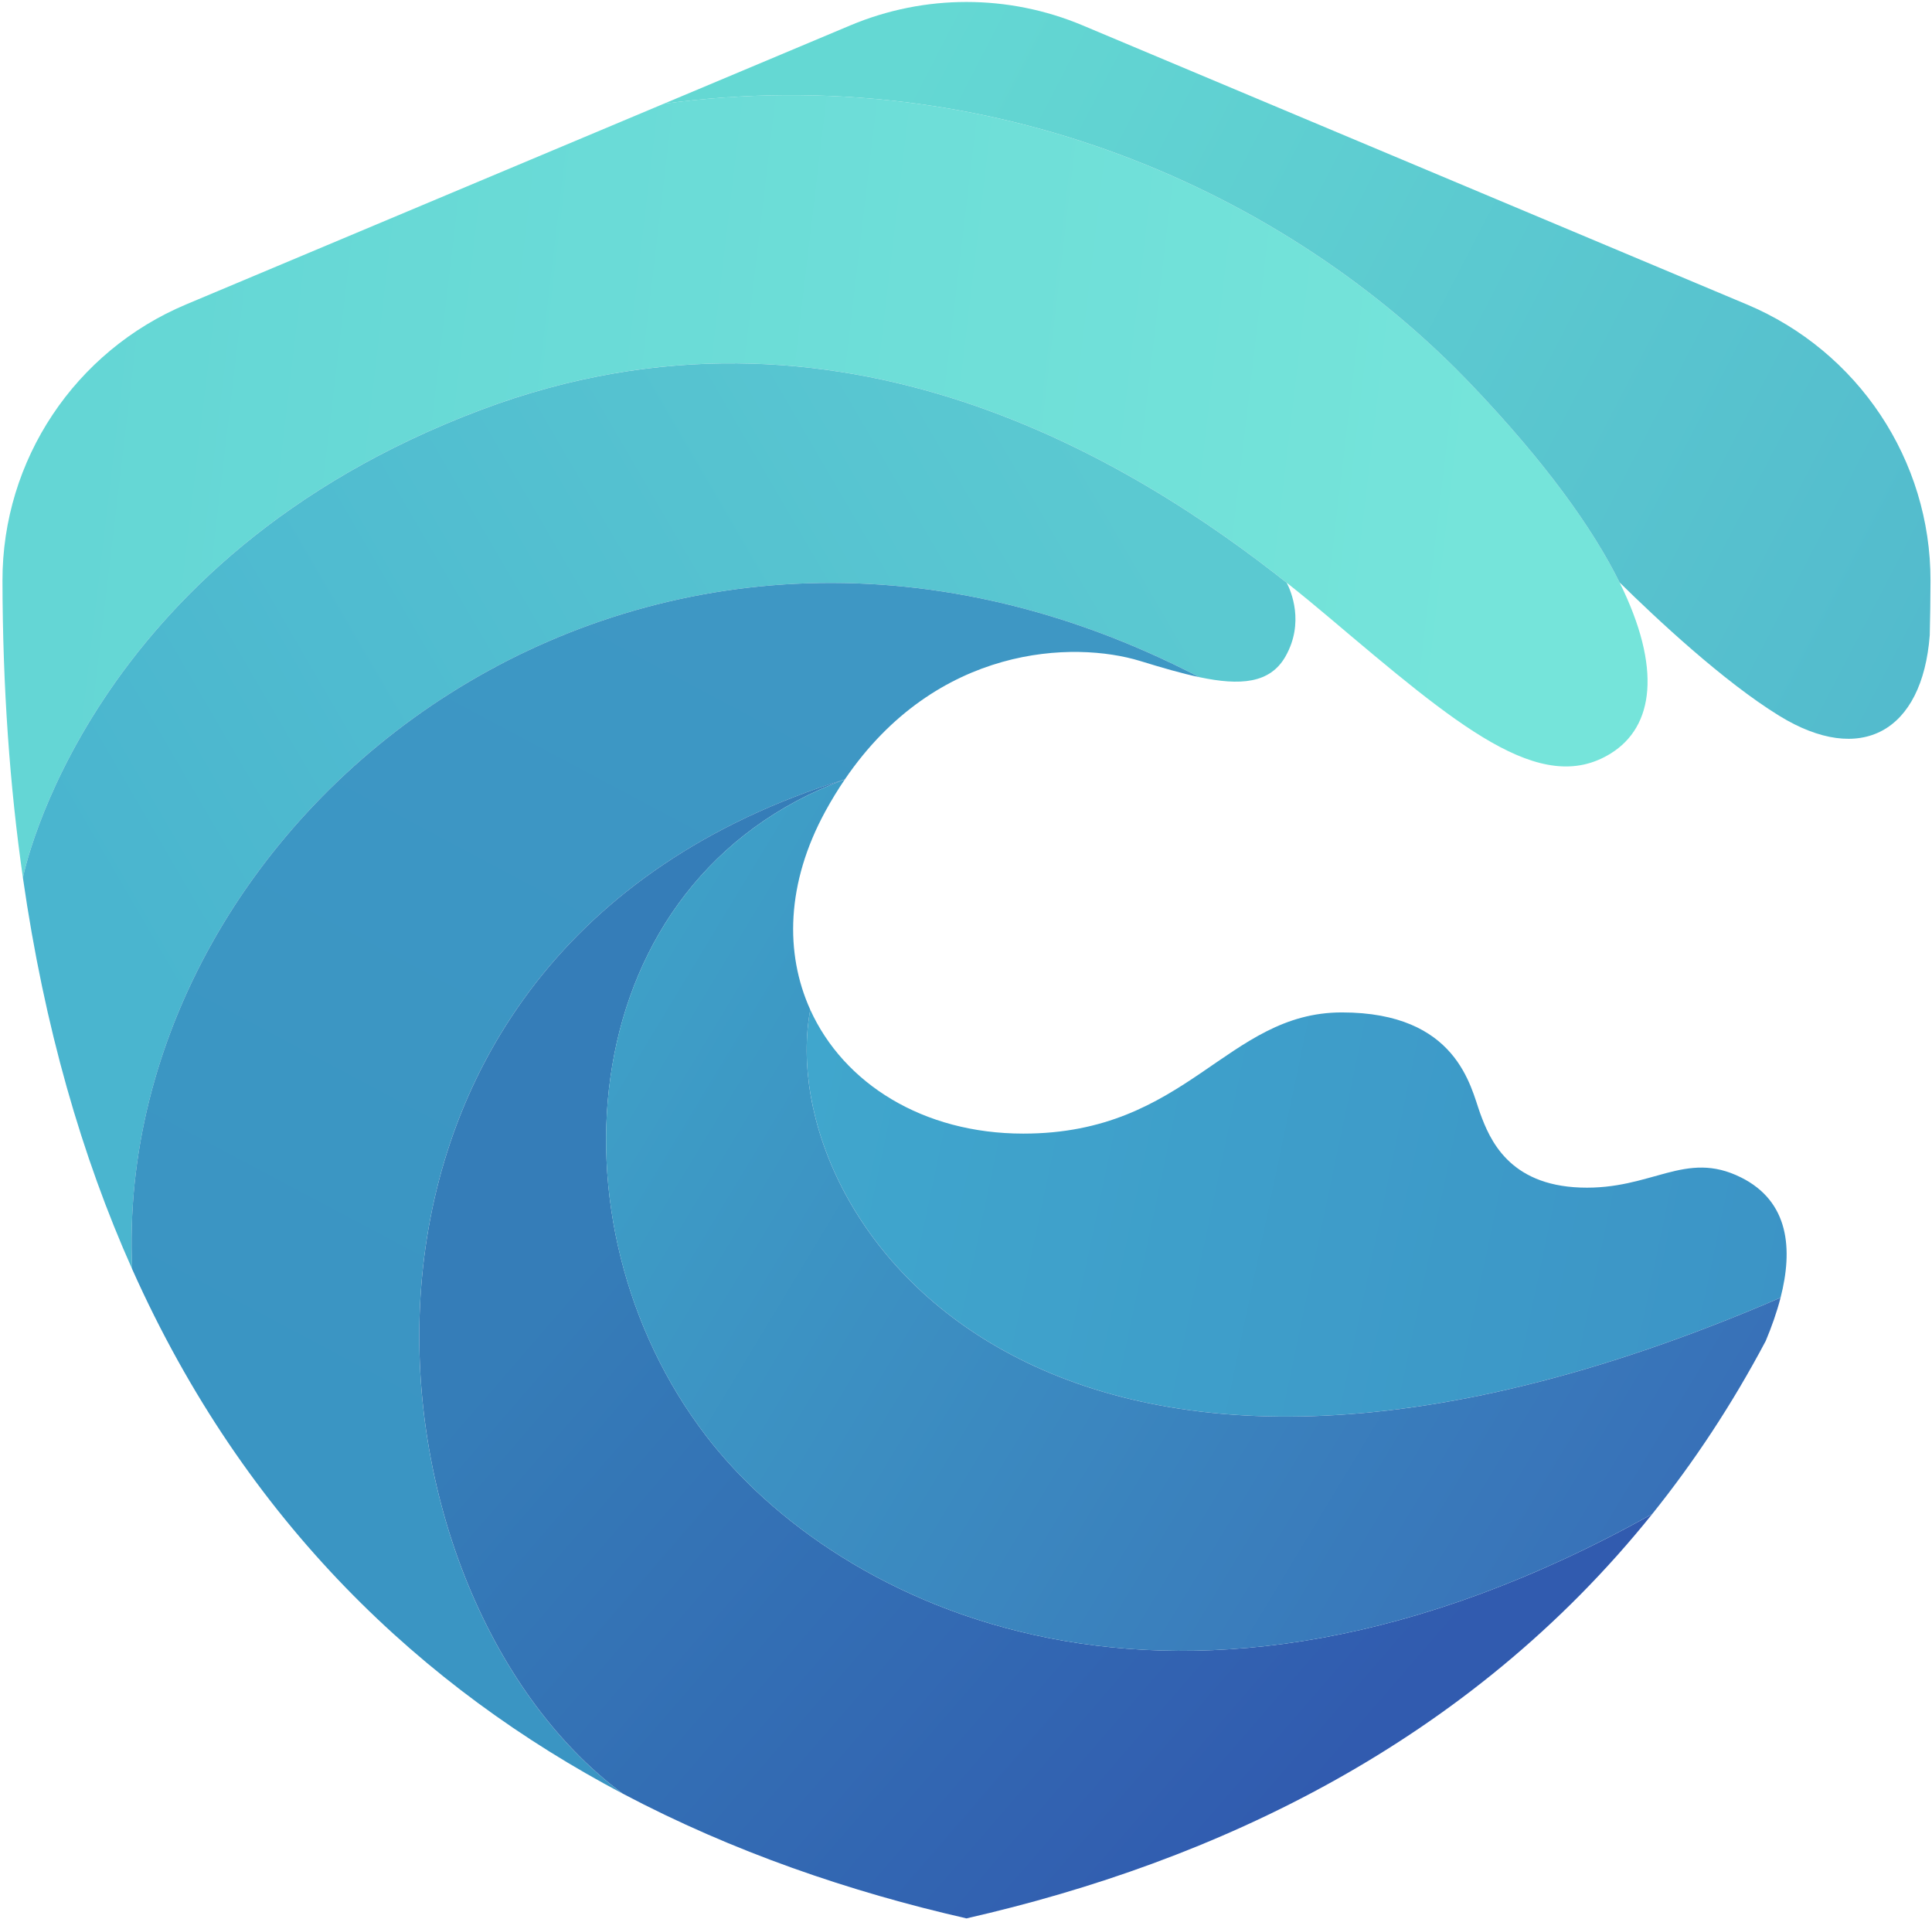
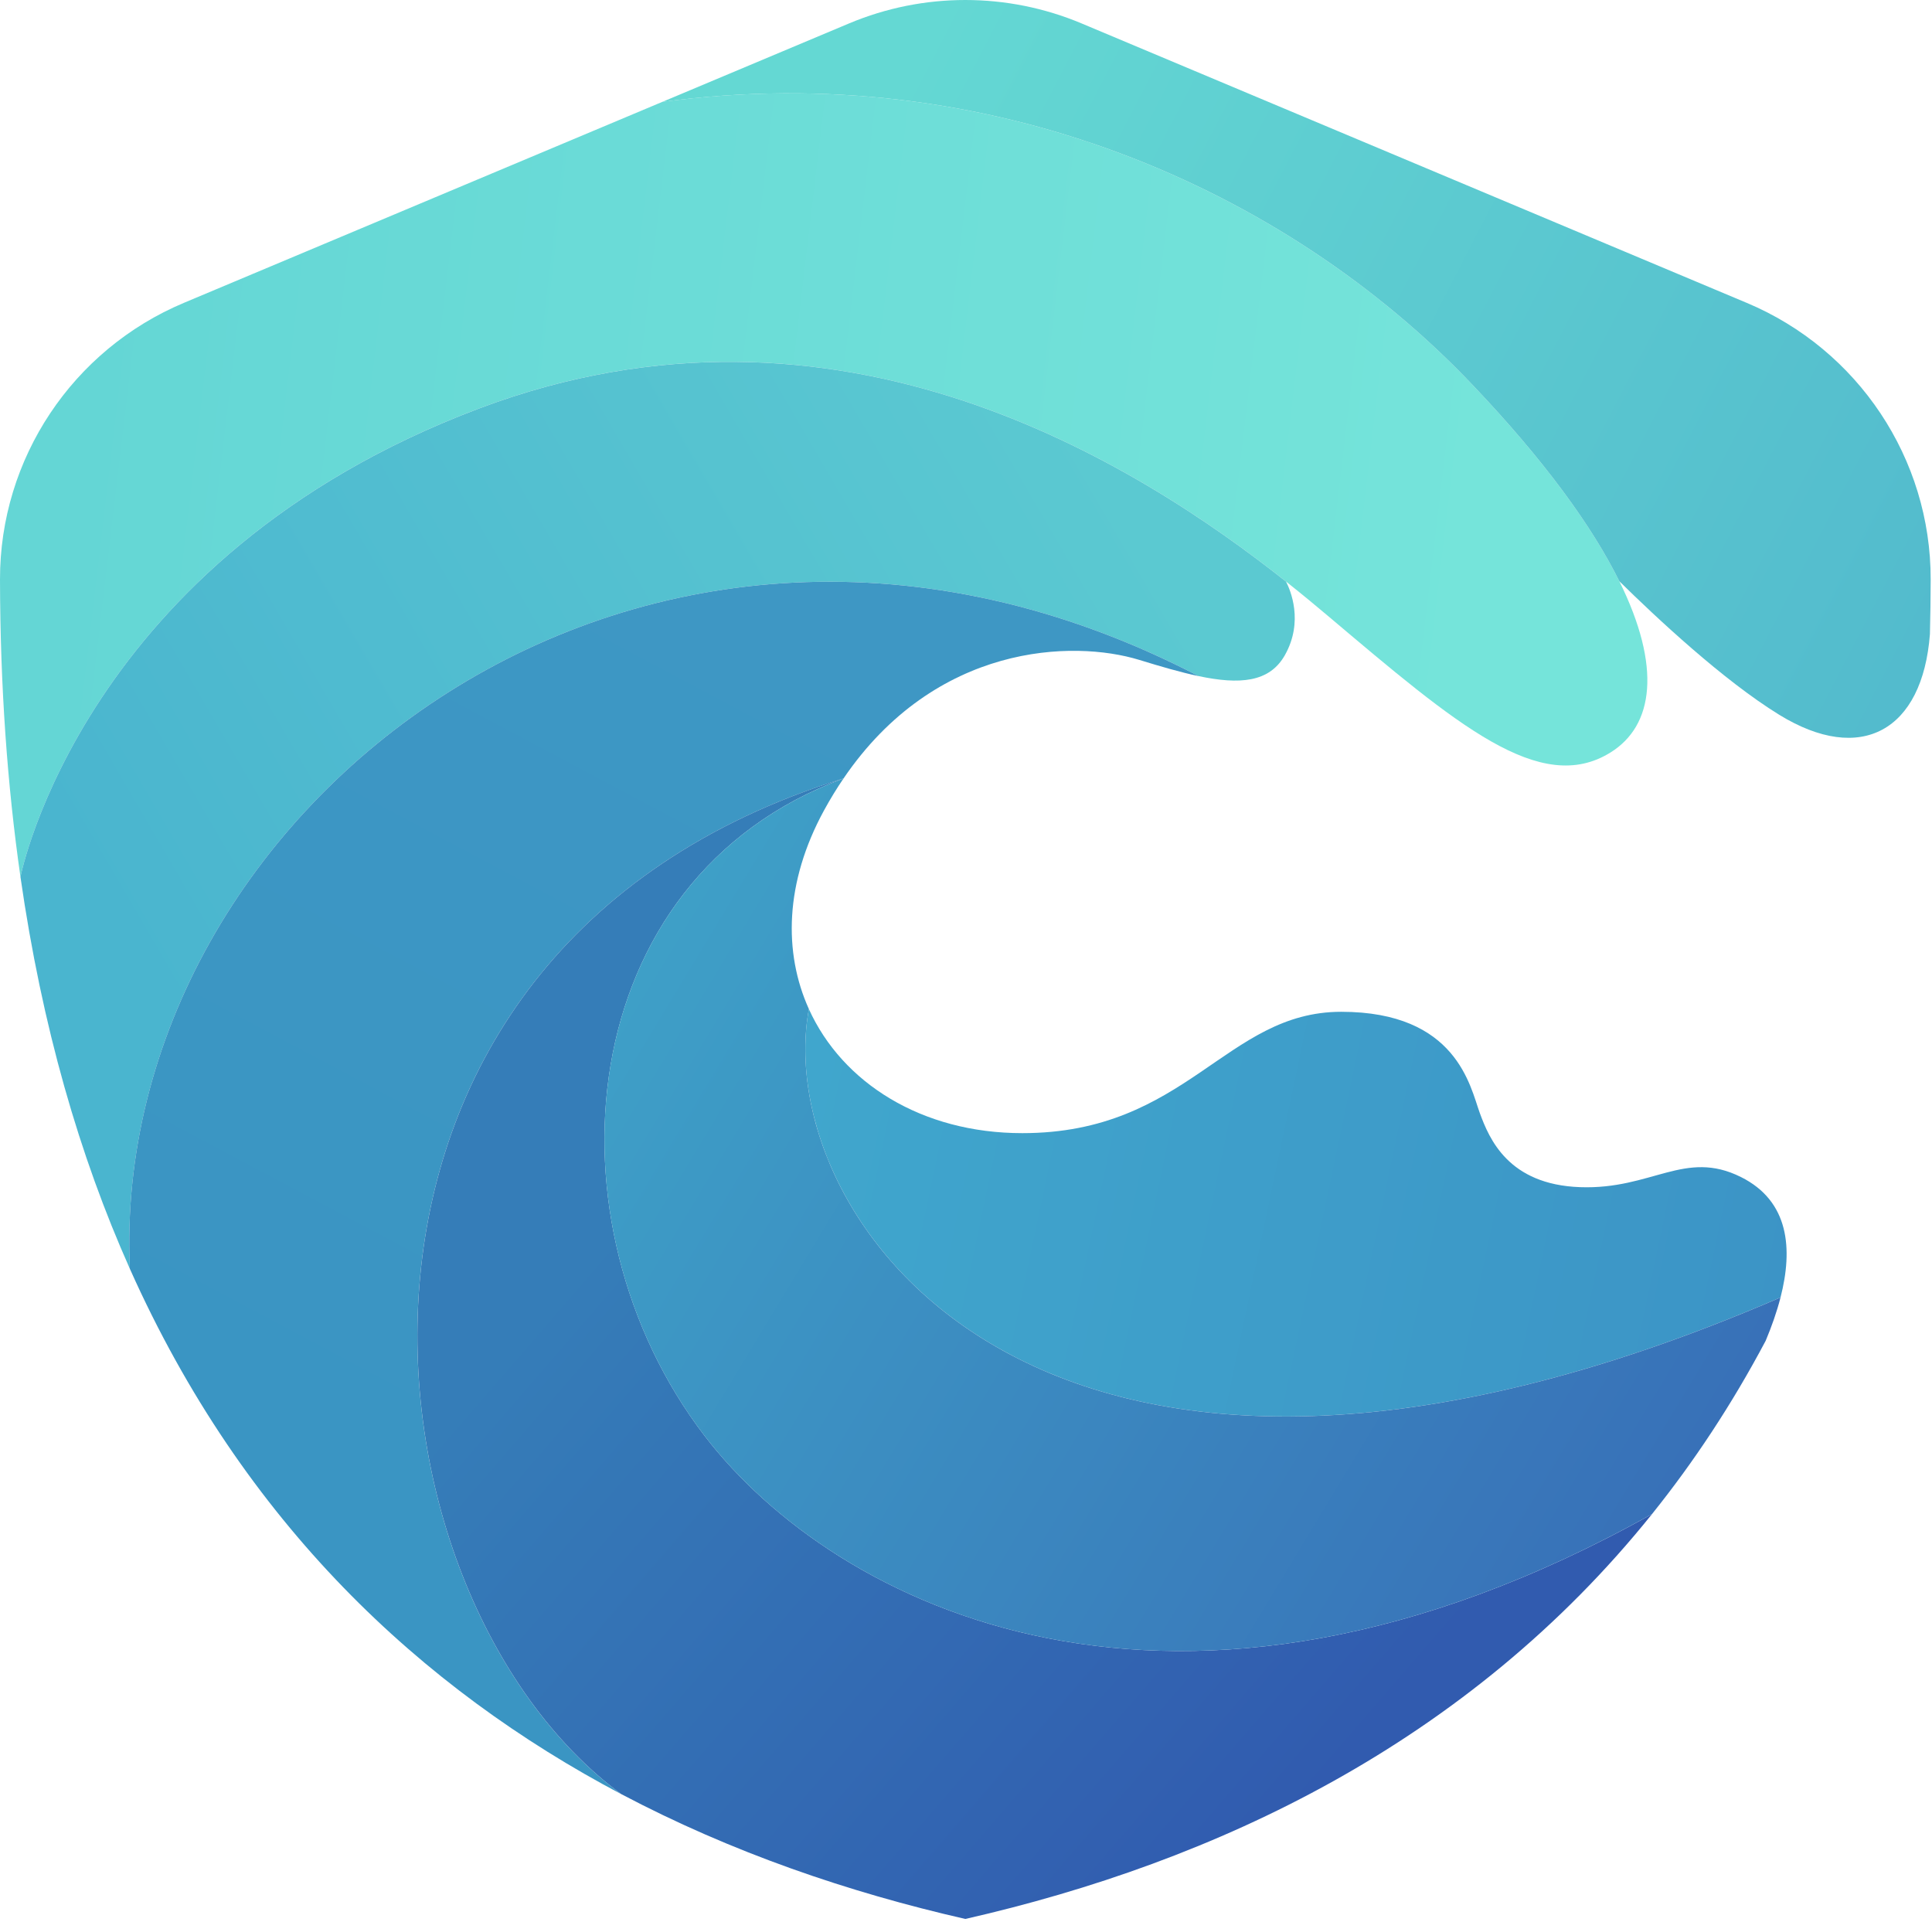
- <svg xmlns="http://www.w3.org/2000/svg" width="728" height="723" viewBox="0 0 728 723" fill="none">
-   <path d="M610.266 219.438C600.065 198.813 582.091 173.972 554.787 145.301C484.63 71.641 372.903 22.465 250.134 39.082L70.152 114.69C28.227 132.3 0.848 173.335 0.932 218.811C1.007 259.06 3.686 296.283 8.631 330.715C8.725 330.256 32.235 210.484 181.344 154.386C316.394 103.581 428.87 175.246 484.855 219.57C490.802 224.281 496.113 228.683 500.75 232.599C548.989 273.344 580.498 300.376 606.997 283.863C623.173 273.775 626.283 251.8 610.275 219.438H610.266Z" fill="url(#paint0_linear_3545_4643)" />
-   <path d="M484.854 219.578C428.86 175.246 316.394 103.59 181.344 154.395C32.235 210.483 8.715 330.256 8.631 330.724C16.724 387.056 30.905 435.884 49.807 478.175C41.901 305.518 243.174 146.677 451.968 255.153C467.301 258.385 478.588 257.598 484.414 247.285C491.598 234.574 486.465 222.707 484.854 219.578Z" fill="url(#paint1_linear_3545_4643)" />
-   <path d="M318.352 293.651H318.362H318.352Z" stroke="#FF0000" stroke-miterlimit="10" />
-   <path d="M49.798 478.176C92.613 573.988 159.613 636.202 234.688 675.842C132.253 600.224 107.525 358.984 318.351 293.651C352.961 242.799 404.741 241.412 429.647 249.056C437.777 251.557 445.252 253.739 451.958 255.153C243.164 146.677 41.892 305.518 49.798 478.176Z" fill="url(#paint2_linear_3545_4643)" />
-   <path d="M656.013 443.631C634.956 433.13 622.536 448.417 595.522 447.452C568.509 446.497 561.334 429.281 557.746 419.483C554.159 409.676 549.138 381.464 505.621 381.464C462.103 381.464 447.519 427.145 385.595 427.126C347.772 427.126 317.874 408.206 305.304 380.424C290.766 459.779 394.194 608.457 670.934 488.947C675.608 470.775 674.278 452.726 656.003 443.621L656.013 443.631Z" fill="url(#paint3_linear_3545_4643)" />
-   <path d="M266.076 541.026C204.621 460.799 215.786 331.501 318.361 293.641C107.535 358.964 132.263 600.214 234.698 675.832C276.295 697.797 320.366 712.83 364.183 722.815C458.132 701.412 553.26 656.789 622.583 570.456C443.445 670.642 314.961 604.841 266.076 541.026Z" fill="url(#paint4_linear_3545_4643)" />
-   <path d="M658.204 114.699L407.934 9.558C379.946 -2.198 348.409 -2.198 320.421 9.558L250.133 39.091C372.903 22.465 484.638 71.64 554.786 145.31C582.09 173.981 600.064 198.822 610.265 219.448C624.184 233.151 649.418 256.765 670.409 269.681C701.15 288.602 724.361 275.789 727.152 239.352C727.321 232.598 727.415 225.761 727.433 218.82C727.518 173.344 700.139 132.309 658.213 114.699H658.204Z" fill="url(#paint5_linear_3545_4643)" />
-   <path d="M305.313 380.434C295.712 359.209 296.208 332.804 311.008 305.678C313.349 301.388 315.803 297.389 318.351 293.651C215.776 331.493 204.611 460.801 266.066 541.027C314.951 604.843 443.434 670.644 622.573 570.457C638.253 550.928 652.612 529.262 665.342 505.255C667.561 499.973 669.519 494.456 670.934 488.957C394.184 608.458 290.757 459.78 305.303 380.434H305.313Z" fill="url(#paint6_linear_3545_4643)" />
+ <svg xmlns="http://www.w3.org/2000/svg" width="727" height="723" viewBox="0 0 727 723" fill="none">
+   <path d="M609.334 218.697C599.134 198.072 581.159 173.231 553.855 144.559C483.698 70.899 371.972 21.724 249.202 38.341L69.22 113.949C27.295 131.558 -0.084 172.594 0 218.07C0.075 258.318 2.754 295.542 7.7 329.974C7.793 329.515 31.304 209.743 180.413 153.645C315.462 102.84 427.938 174.505 483.923 218.828C489.871 223.54 495.182 227.942 499.818 231.857C548.057 272.603 579.567 299.635 606.065 283.122C622.241 273.034 625.351 251.059 609.344 218.697H609.334Z" fill="url(#paint0_linear_3545_4643)" />
+   <path d="M483.923 218.837C427.928 174.504 315.462 102.849 180.412 153.654C31.303 209.742 7.784 329.514 7.699 329.983C15.792 386.314 29.973 435.143 48.875 477.434C40.97 304.777 242.242 145.936 451.036 254.412C466.369 257.644 477.656 256.857 483.482 246.544C490.667 233.833 485.534 221.966 483.923 218.837Z" fill="url(#paint1_linear_3545_4643)" />
+   <path d="M317.42 292.91H317.43H317.42Z" stroke="#FF0000" stroke-miterlimit="10" />
+   <path d="M48.866 477.434C91.681 573.247 158.682 635.461 233.756 675.101C131.321 599.483 106.593 358.243 317.42 292.91C352.03 242.058 403.809 240.671 428.715 248.315C436.845 250.815 444.32 252.998 451.027 254.412C242.233 145.936 40.961 304.777 48.866 477.434Z" fill="url(#paint2_linear_3545_4643)" />
+   <path d="M655.081 442.889C634.025 432.389 621.604 447.676 594.591 446.711C567.577 445.756 560.402 428.54 556.815 418.742C553.227 408.935 548.207 380.722 504.689 380.722C461.171 380.722 446.587 426.404 384.664 426.385C346.841 426.385 316.942 407.464 304.372 379.683C289.835 459.038 393.262 607.716 670.002 488.206C674.676 470.034 673.346 451.985 655.072 442.88L655.081 442.889Z" fill="url(#paint3_linear_3545_4643)" />
+   <path d="M265.144 540.284C203.689 460.058 214.854 330.76 317.43 292.899C106.603 358.223 131.331 599.473 233.766 675.09C275.364 697.055 319.434 712.089 363.252 722.074C457.2 700.671 552.328 656.048 621.652 569.715C442.513 669.901 314.029 604.1 265.144 540.284Z" fill="url(#paint4_linear_3545_4643)" />
+   <path d="M657.272 113.958L407.002 8.816C379.015 -2.939 347.477 -2.939 319.489 8.816L249.201 38.35C371.971 21.724 483.707 70.899 553.854 144.569C581.158 173.24 599.133 198.081 609.333 218.706C623.252 232.41 648.486 256.023 669.477 268.94C700.219 287.861 723.429 275.047 726.221 238.611C726.389 231.857 726.483 225.02 726.502 218.079C726.586 172.603 699.207 131.568 657.282 113.958H657.272Z" fill="url(#paint5_linear_3545_4643)" />
+   <path d="M304.381 379.693C294.78 358.468 295.276 332.063 310.076 304.937C312.418 300.647 314.872 296.647 317.419 292.91C214.844 330.752 203.679 460.06 265.134 540.286C314.019 604.101 442.503 669.903 621.641 569.716C637.321 550.186 651.681 528.521 664.41 504.514C666.63 499.231 668.588 493.714 670.002 488.216C393.252 607.717 289.825 459.039 304.372 379.693H304.381Z" fill="url(#paint6_linear_3545_4643)" />
  <defs>
-     <linearGradient id="paint0_linear_3545_4643" x1="643.115" y1="240.158" x2="27.552" y2="167.125" gradientUnits="userSpaceOnUse">
+     <linearGradient id="paint0_linear_3545_4643" x1="642.183" y1="239.416" x2="26.62" y2="166.384" gradientUnits="userSpaceOnUse">
      <stop offset="0.14" stop-color="#75E4DA" />
      <stop offset="1" stop-color="#64D6D5" />
    </linearGradient>
-     <linearGradient id="paint1_linear_3545_4643" x1="-26.092" y1="408.702" x2="406.558" y2="156.578" gradientUnits="userSpaceOnUse">
+     <linearGradient id="paint1_linear_3545_4643" x1="-27.023" y1="407.961" x2="405.626" y2="155.837" gradientUnits="userSpaceOnUse">
      <stop offset="0.18" stop-color="#4AB5CF" />
      <stop offset="1" stop-color="#5BC9D1" />
    </linearGradient>
-     <linearGradient id="paint2_linear_3545_4643" x1="91.358" y1="639.574" x2="309.032" y2="229.995" gradientUnits="userSpaceOnUse">
+     <linearGradient id="paint2_linear_3545_4643" x1="90.426" y1="638.833" x2="308.1" y2="229.253" gradientUnits="userSpaceOnUse">
      <stop offset="0.18" stop-color="#3A95C3" />
      <stop offset="1" stop-color="#3E97C4" />
    </linearGradient>
-     <linearGradient id="paint3_linear_3545_4643" x1="283.039" y1="414.959" x2="672.695" y2="496.993" gradientUnits="userSpaceOnUse">
+     <linearGradient id="paint3_linear_3545_4643" x1="282.107" y1="414.218" x2="671.763" y2="496.252" gradientUnits="userSpaceOnUse">
      <stop stop-color="#40A7CD" />
      <stop offset="1" stop-color="#3C94C6" />
    </linearGradient>
-     <linearGradient id="paint4_linear_3545_4643" x1="135.054" y1="362.608" x2="496.507" y2="675.354" gradientUnits="userSpaceOnUse">
+     <linearGradient id="paint4_linear_3545_4643" x1="134.123" y1="361.867" x2="495.576" y2="674.612" gradientUnits="userSpaceOnUse">
      <stop offset="0.29" stop-color="#357DB8" />
      <stop offset="1" stop-color="#315BAF" />
    </linearGradient>
-     <linearGradient id="paint5_linear_3545_4643" x1="278.57" y1="-7.415" x2="732.417" y2="227.334" gradientUnits="userSpaceOnUse">
+     <linearGradient id="paint5_linear_3545_4643" x1="277.639" y1="-8.156" x2="731.485" y2="226.593" gradientUnits="userSpaceOnUse">
      <stop offset="0.14" stop-color="#64D8D3" />
      <stop offset="1" stop-color="#53BBCD" />
    </linearGradient>
-     <linearGradient id="paint6_linear_3545_4643" x1="234.528" y1="380.996" x2="603.671" y2="604.027" gradientUnits="userSpaceOnUse">
+     <linearGradient id="paint6_linear_3545_4643" x1="233.597" y1="380.255" x2="602.74" y2="603.286" gradientUnits="userSpaceOnUse">
      <stop stop-color="#3E9FC7" />
      <stop offset="1" stop-color="#3871B8" />
    </linearGradient>
  </defs>
</svg>
